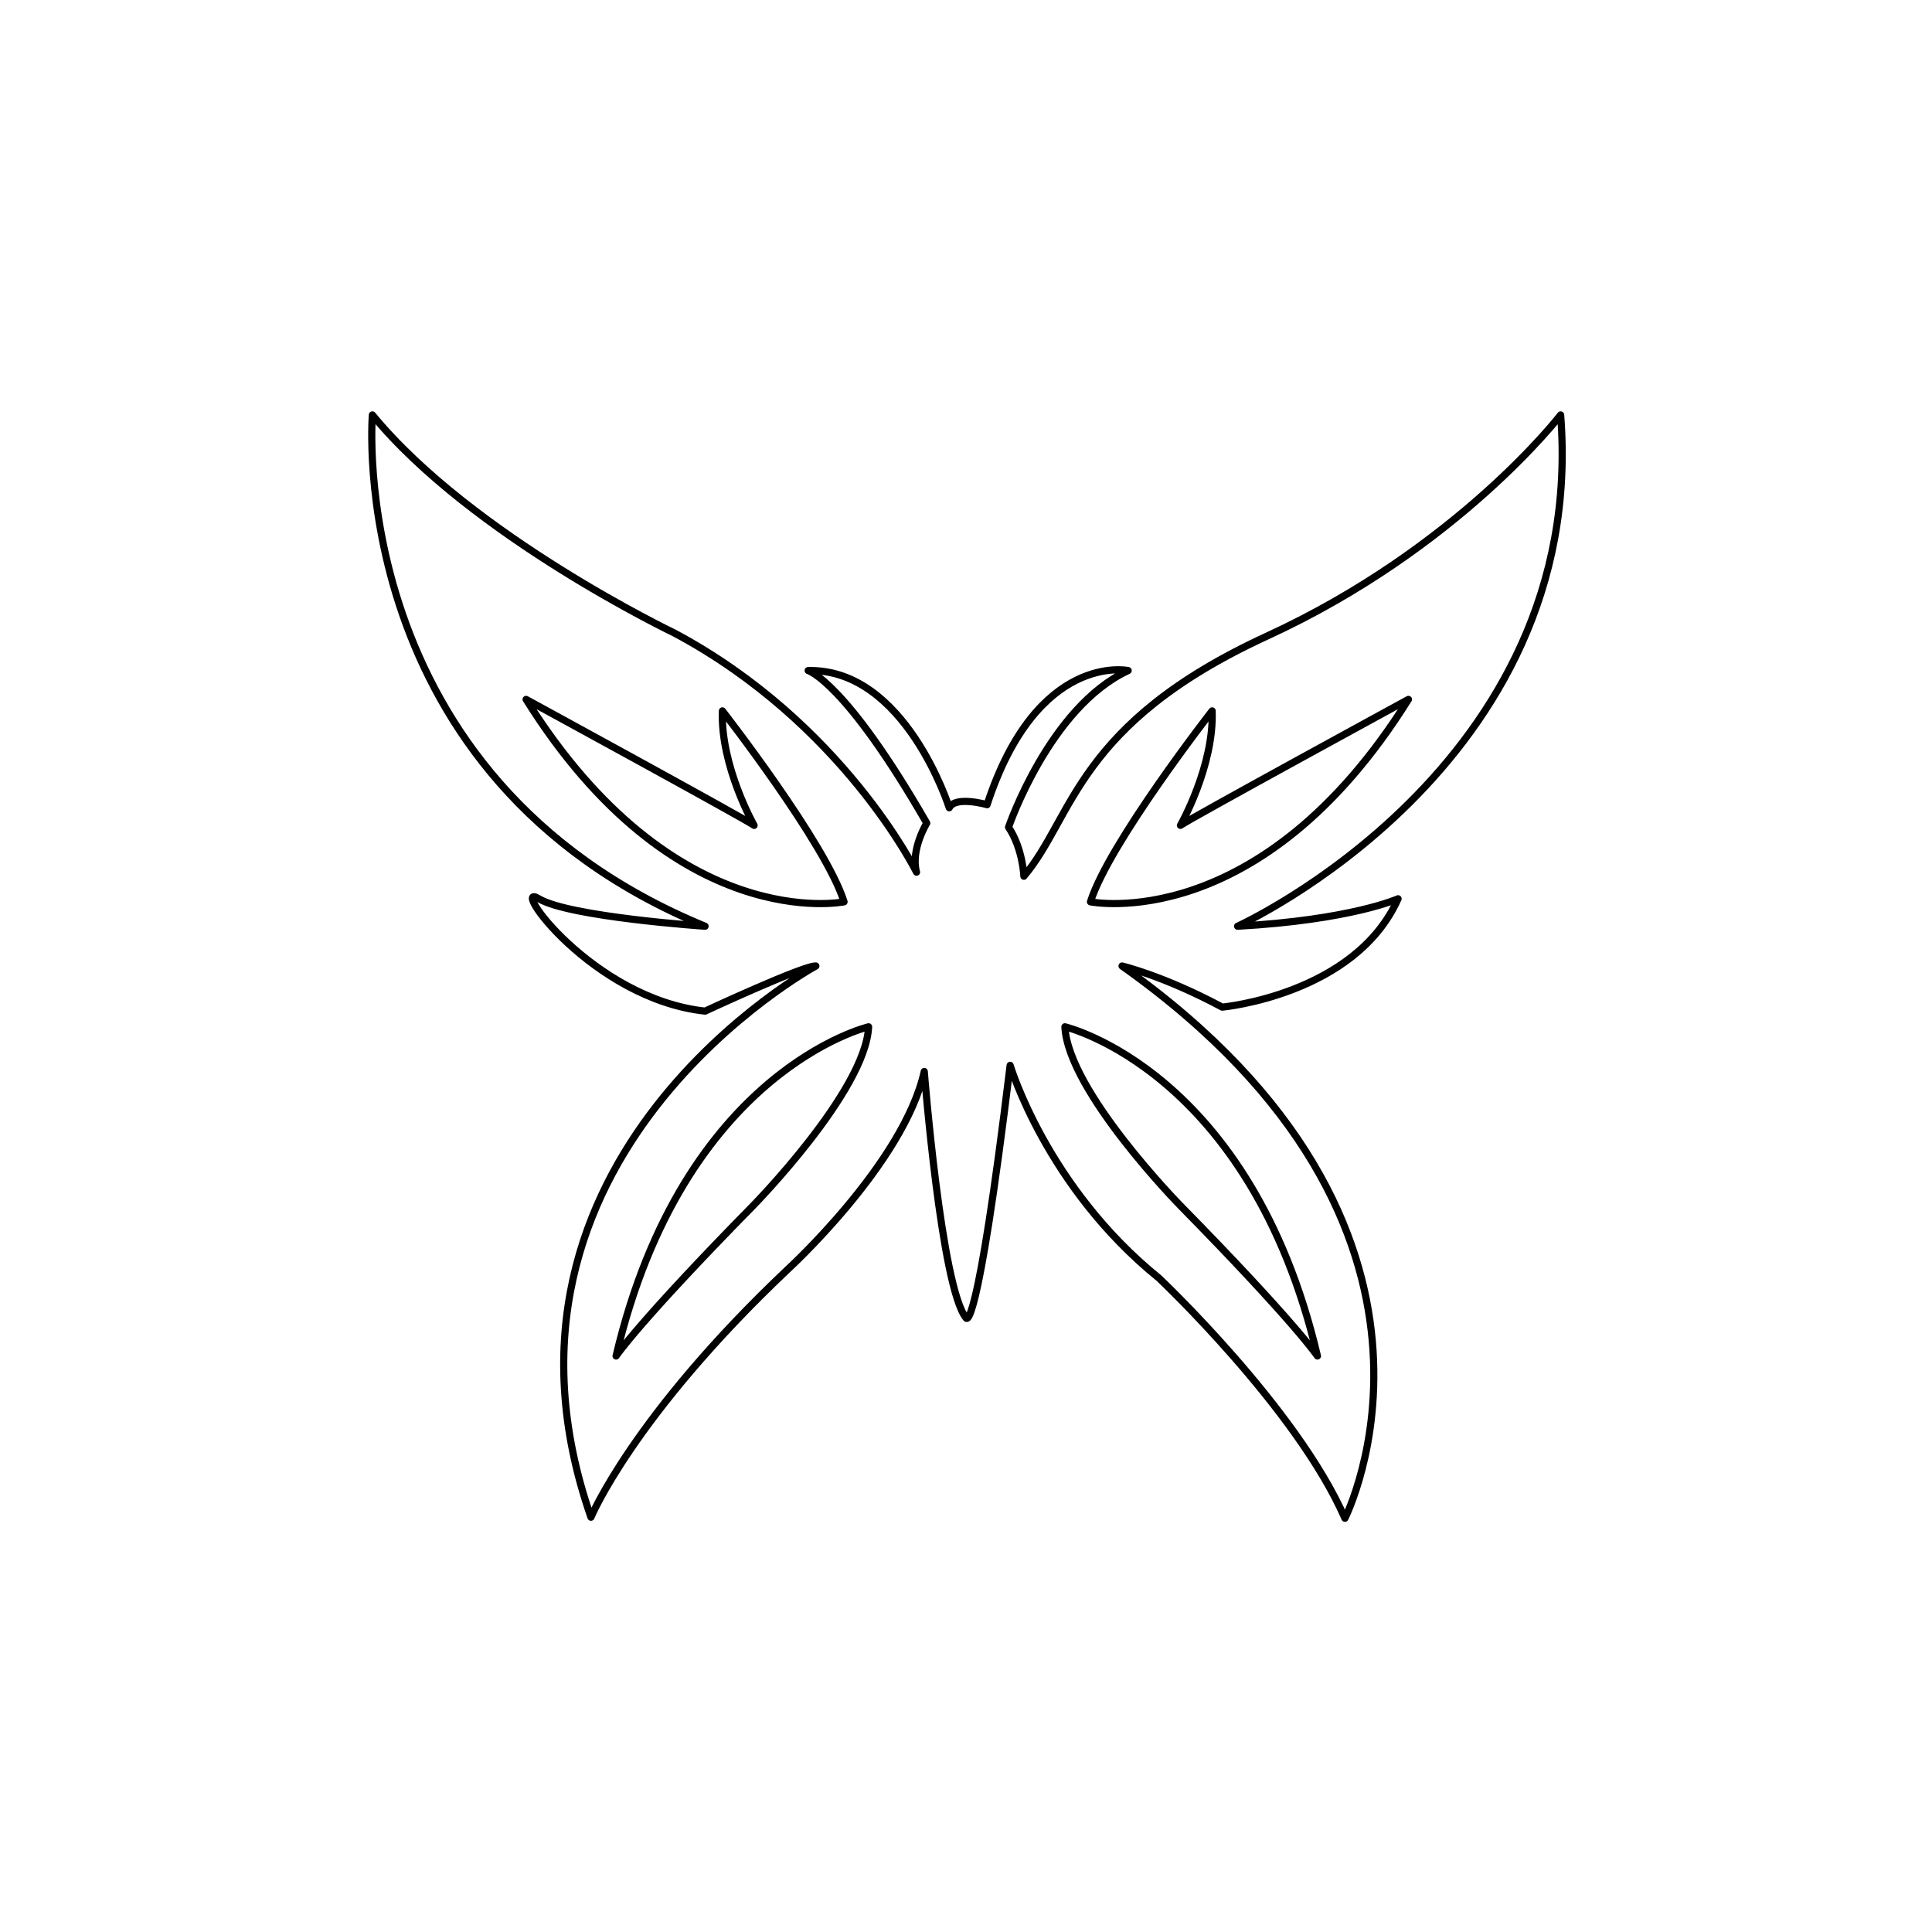
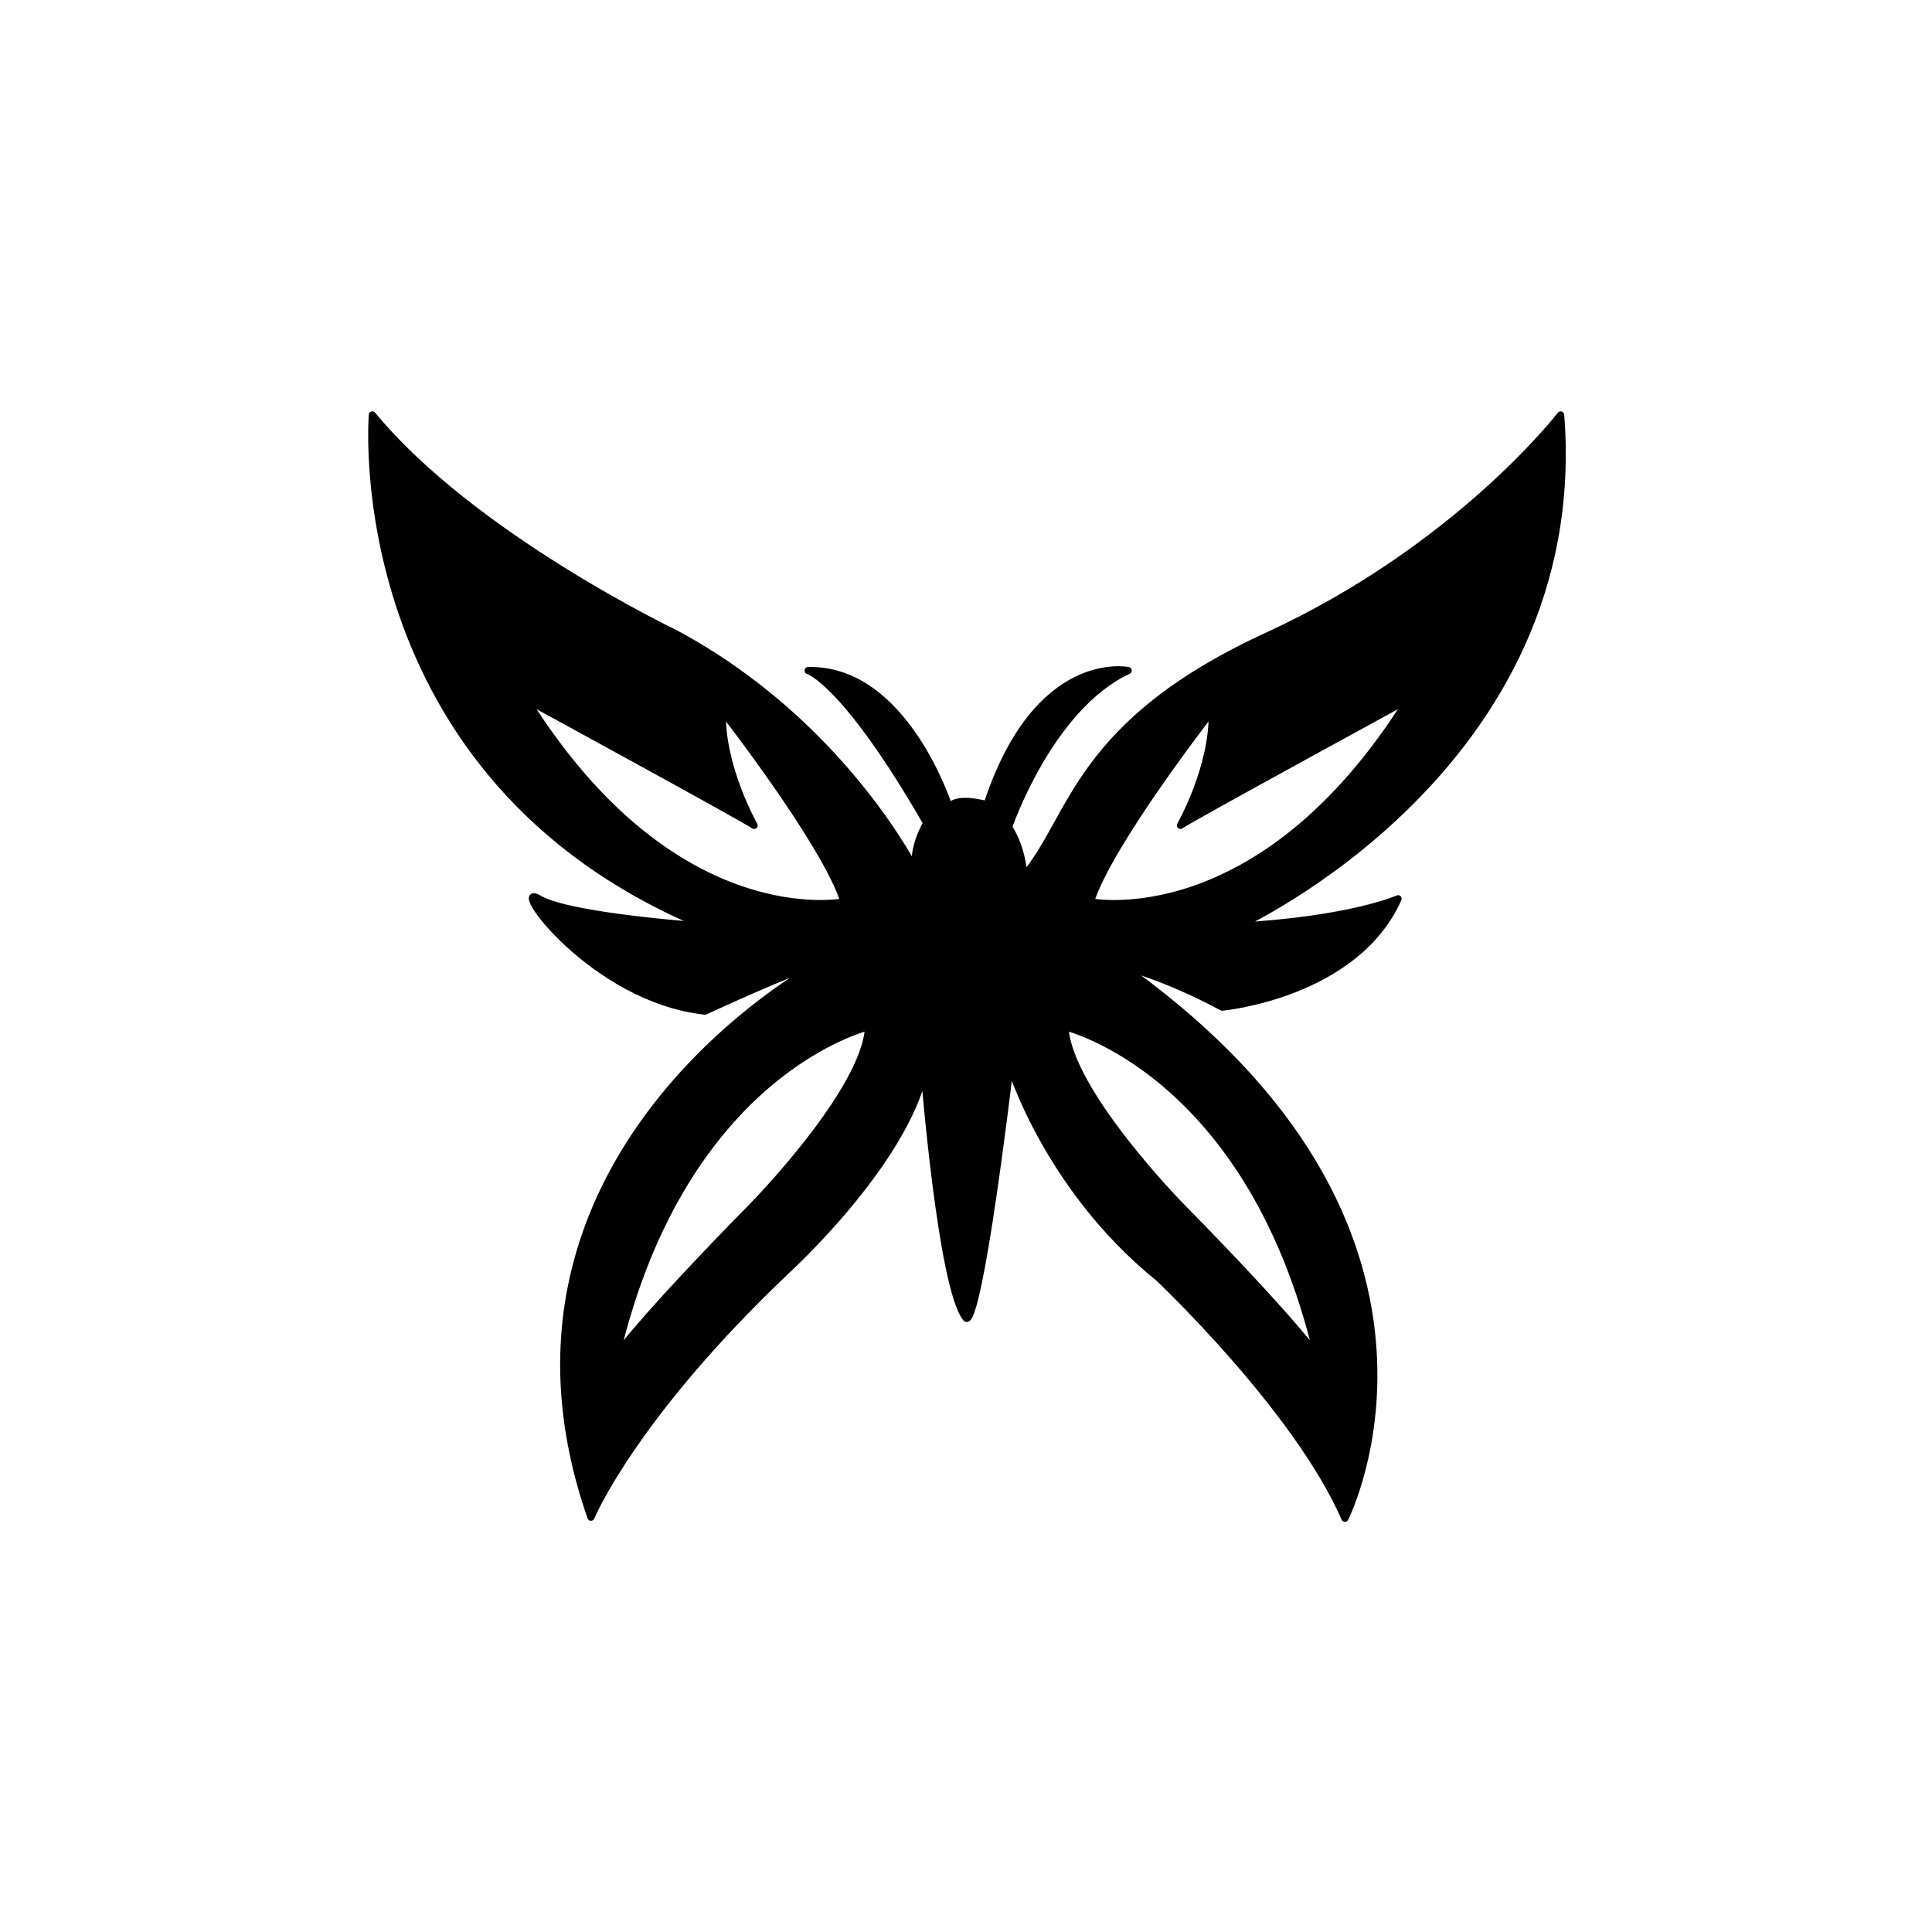
- <svg xmlns="http://www.w3.org/2000/svg" width="100%" height="100%" viewBox="0 0 1080 1080" version="1.1" xml:space="preserve" style="fill-rule:evenodd;clip-rule:evenodd;stroke-linecap:round;stroke-linejoin:round;stroke-miterlimit:1.5;">
-   <path d="M394.138,517.768C191.271,434.244 208.162,231.938 208.162,231.938C263.973,299.809 376.89,353.816 376.89,353.816C471.194,404.111 512.344,487.556 512.344,487.556C508.915,474.982 518.059,460.122 518.059,460.122C472.337,380.678 451.761,374.853 451.761,374.853C506.057,373.6 530.633,451.549 530.633,451.549C534.062,444.69 551.78,449.834 551.78,449.834C579.785,364.104 630.652,374.853 630.652,374.853C586.644,395.318 563.782,462.408 563.782,462.408C571.784,474.41 572.355,489.842 572.355,489.842C600.36,456.693 601.503,404.683 708.38,355.531C815.258,306.379 872.411,231.938 872.411,231.938C887.842,428.976 691.806,517.768 691.806,517.768C755.246,514.262 781.537,502.413 781.537,502.413C757.532,556.137 683.233,562.995 683.233,562.995C650.084,545.278 627.223,540 627.223,540C834.118,686.751 751.817,848.726 751.817,848.726C724.955,787.18 647.798,714.415 647.798,714.415C584.929,663.548 564.678,595.536 564.678,595.536C545.818,750.422 540,736.705 540,736.705C526.181,719.559 516.669,598.965 516.669,598.965C505.239,650.403 440.084,709.843 440.084,709.843C353.782,791.572 330.349,848.137 330.349,848.137C260.05,646.368 456.087,540 456.087,540C449.8,539.349 394.138,565.227 394.138,565.227C331.046,558.369 284.055,492.071 301.15,502.358C318.245,512.646 394.138,517.768 394.138,517.768ZM471.839,504.13C461.552,471.424 403.827,397.382 403.827,397.382C402.684,428.244 421.544,461.394 421.544,461.394C416.972,457.964 294.092,390.966 294.092,390.966C376.965,523.434 471.839,504.13 471.839,504.13ZM609.579,504.13C609.579,504.13 704.454,523.434 787.327,390.966C787.327,390.966 664.447,457.964 659.874,461.394C659.874,461.394 678.735,428.244 677.592,397.382C677.592,397.382 619.867,471.424 609.579,504.13ZM344.387,758.02C344.387,758.02 356.961,739.159 420.973,674.004C420.973,674.004 483.842,609.993 485.556,573.986C485.556,573.986 382.108,598.248 344.387,758.02ZM736.46,758.02C698.739,598.248 595.291,573.986 595.291,573.986C597.005,609.993 659.874,674.004 659.874,674.004C723.886,739.159 736.46,758.02 736.46,758.02Z" style="fill:none;stroke:black;stroke-width:4px;" />
-   <g id="Layer1">
-     </g>
+ <svg xmlns="http://www.w3.org/2000/svg" xml:space="preserve" width="100%" height="100%" viewBox="0 0 1080 1080" version="1.1" style="fill-rule:evenodd;clip-rule:evenodd;stroke-linecap:round;stroke-linejoin:round;stroke-miterlimit:1.5;">
+   <g id="Grace">
+     <path d="M394.138,517.768C191.271,434.244 208.162,231.938 208.162,231.938C263.973,299.809 376.89,353.816 376.89,353.816C471.194,404.111 512.344,487.556 512.344,487.556C508.915,474.982 518.059,460.122 518.059,460.122C472.337,380.678 451.761,374.853 451.761,374.853C506.057,373.6 530.633,451.549 530.633,451.549C534.062,444.69 551.78,449.834 551.78,449.834C579.785,364.104 630.652,374.853 630.652,374.853C586.644,395.318 563.782,462.408 563.782,462.408C571.784,474.41 572.355,489.842 572.355,489.842C600.36,456.693 601.503,404.683 708.38,355.531C815.258,306.379 872.411,231.938 872.411,231.938C887.842,428.976 691.806,517.768 691.806,517.768C755.246,514.262 781.537,502.413 781.537,502.413C757.532,556.137 683.233,562.995 683.233,562.995C650.084,545.278 627.223,540 627.223,540C834.118,686.751 751.817,848.726 751.817,848.726C724.955,787.18 647.798,714.415 647.798,714.415C584.929,663.548 564.678,595.536 564.678,595.536C545.818,750.422 540,736.705 540,736.705C526.181,719.559 516.669,598.965 516.669,598.965C505.239,650.403 440.084,709.843 440.084,709.843C353.782,791.572 330.349,848.137 330.349,848.137C260.05,646.368 456.087,540 456.087,540C449.8,539.349 394.138,565.227 394.138,565.227C331.046,558.369 284.055,492.071 301.15,502.358C318.245,512.646 394.138,517.768 394.138,517.768ZM471.839,504.13C461.552,471.424 403.827,397.382 403.827,397.382C402.684,428.244 421.544,461.394 421.544,461.394C416.972,457.964 294.092,390.966 294.092,390.966C376.965,523.434 471.839,504.13 471.839,504.13ZM609.579,504.13C609.579,504.13 704.454,523.434 787.327,390.966C787.327,390.966 664.447,457.964 659.874,461.394C659.874,461.394 678.735,428.244 677.592,397.382C677.592,397.382 619.867,471.424 609.579,504.13ZM344.387,758.02C344.387,758.02 356.961,739.159 420.973,674.004C420.973,674.004 483.842,609.993 485.556,573.986C485.556,573.986 382.108,598.248 344.387,758.02ZM736.46,758.02C698.739,598.248 595.291,573.986 595.291,573.986C597.005,609.993 659.874,674.004 659.874,674.004C723.886,739.159 736.46,758.02 736.46,758.02Z" fill="currentColor" stroke="currentColor" stroke-width="4" />
+   </g>
</svg>
